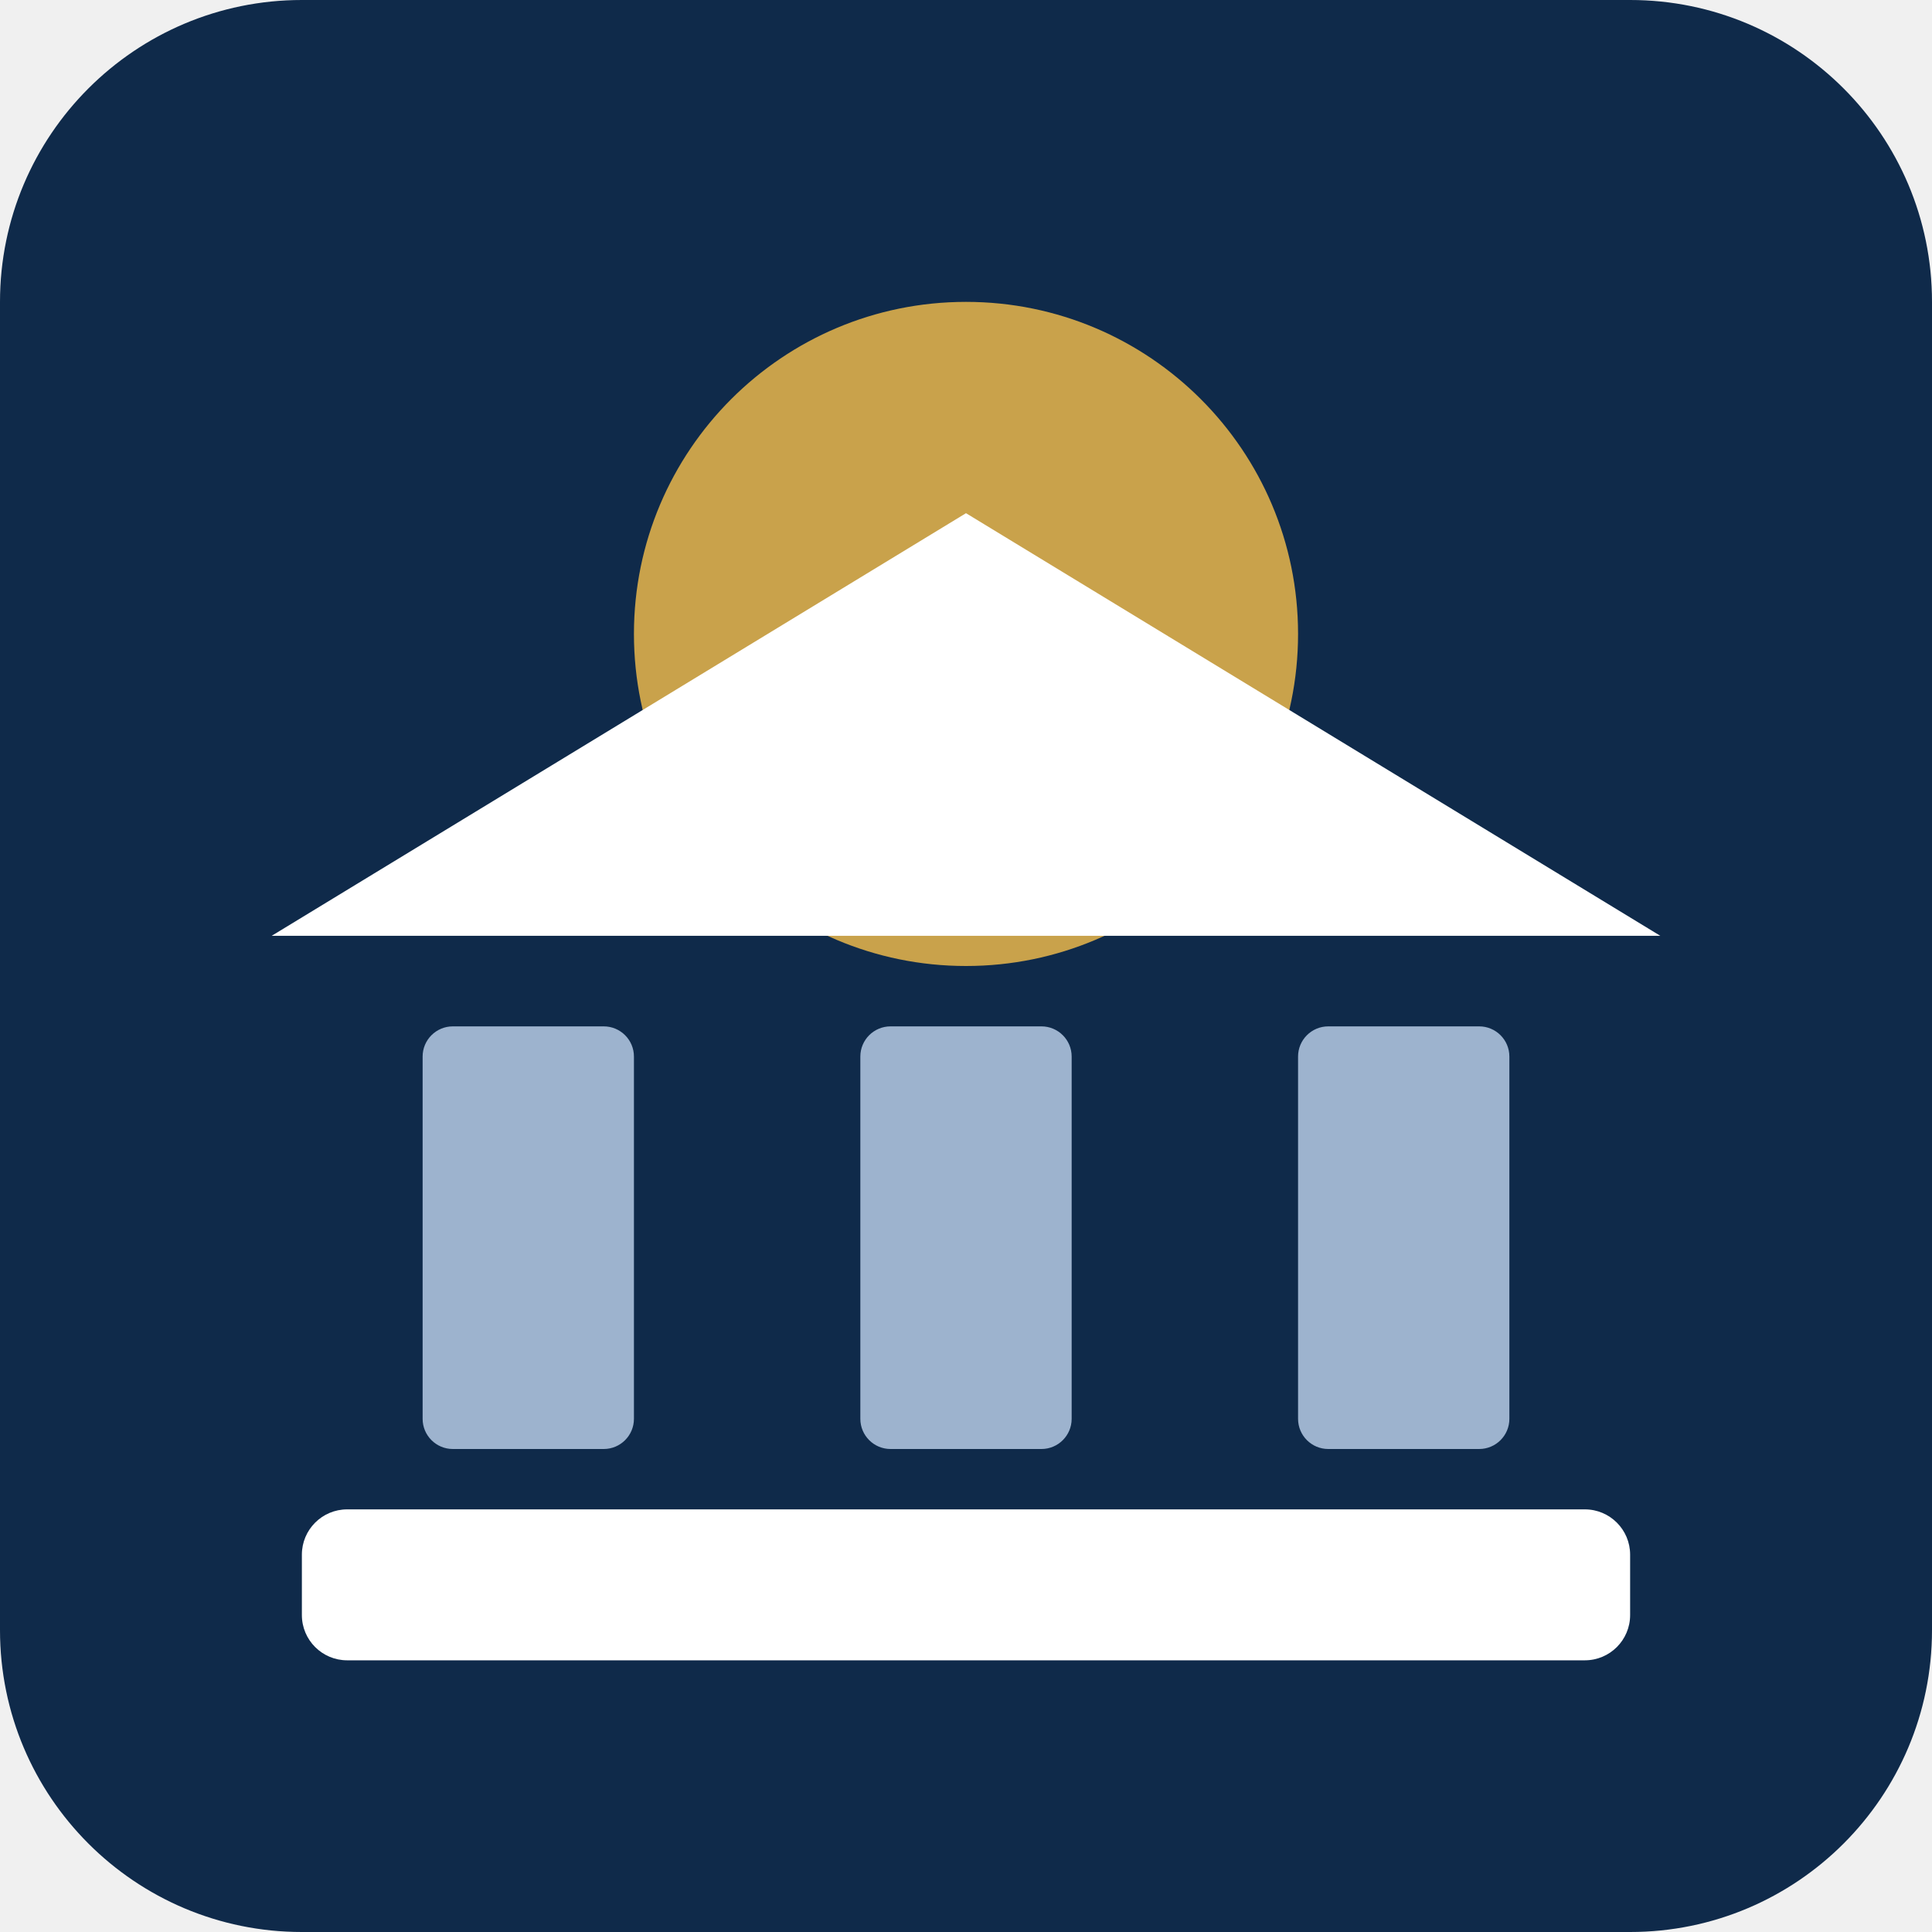
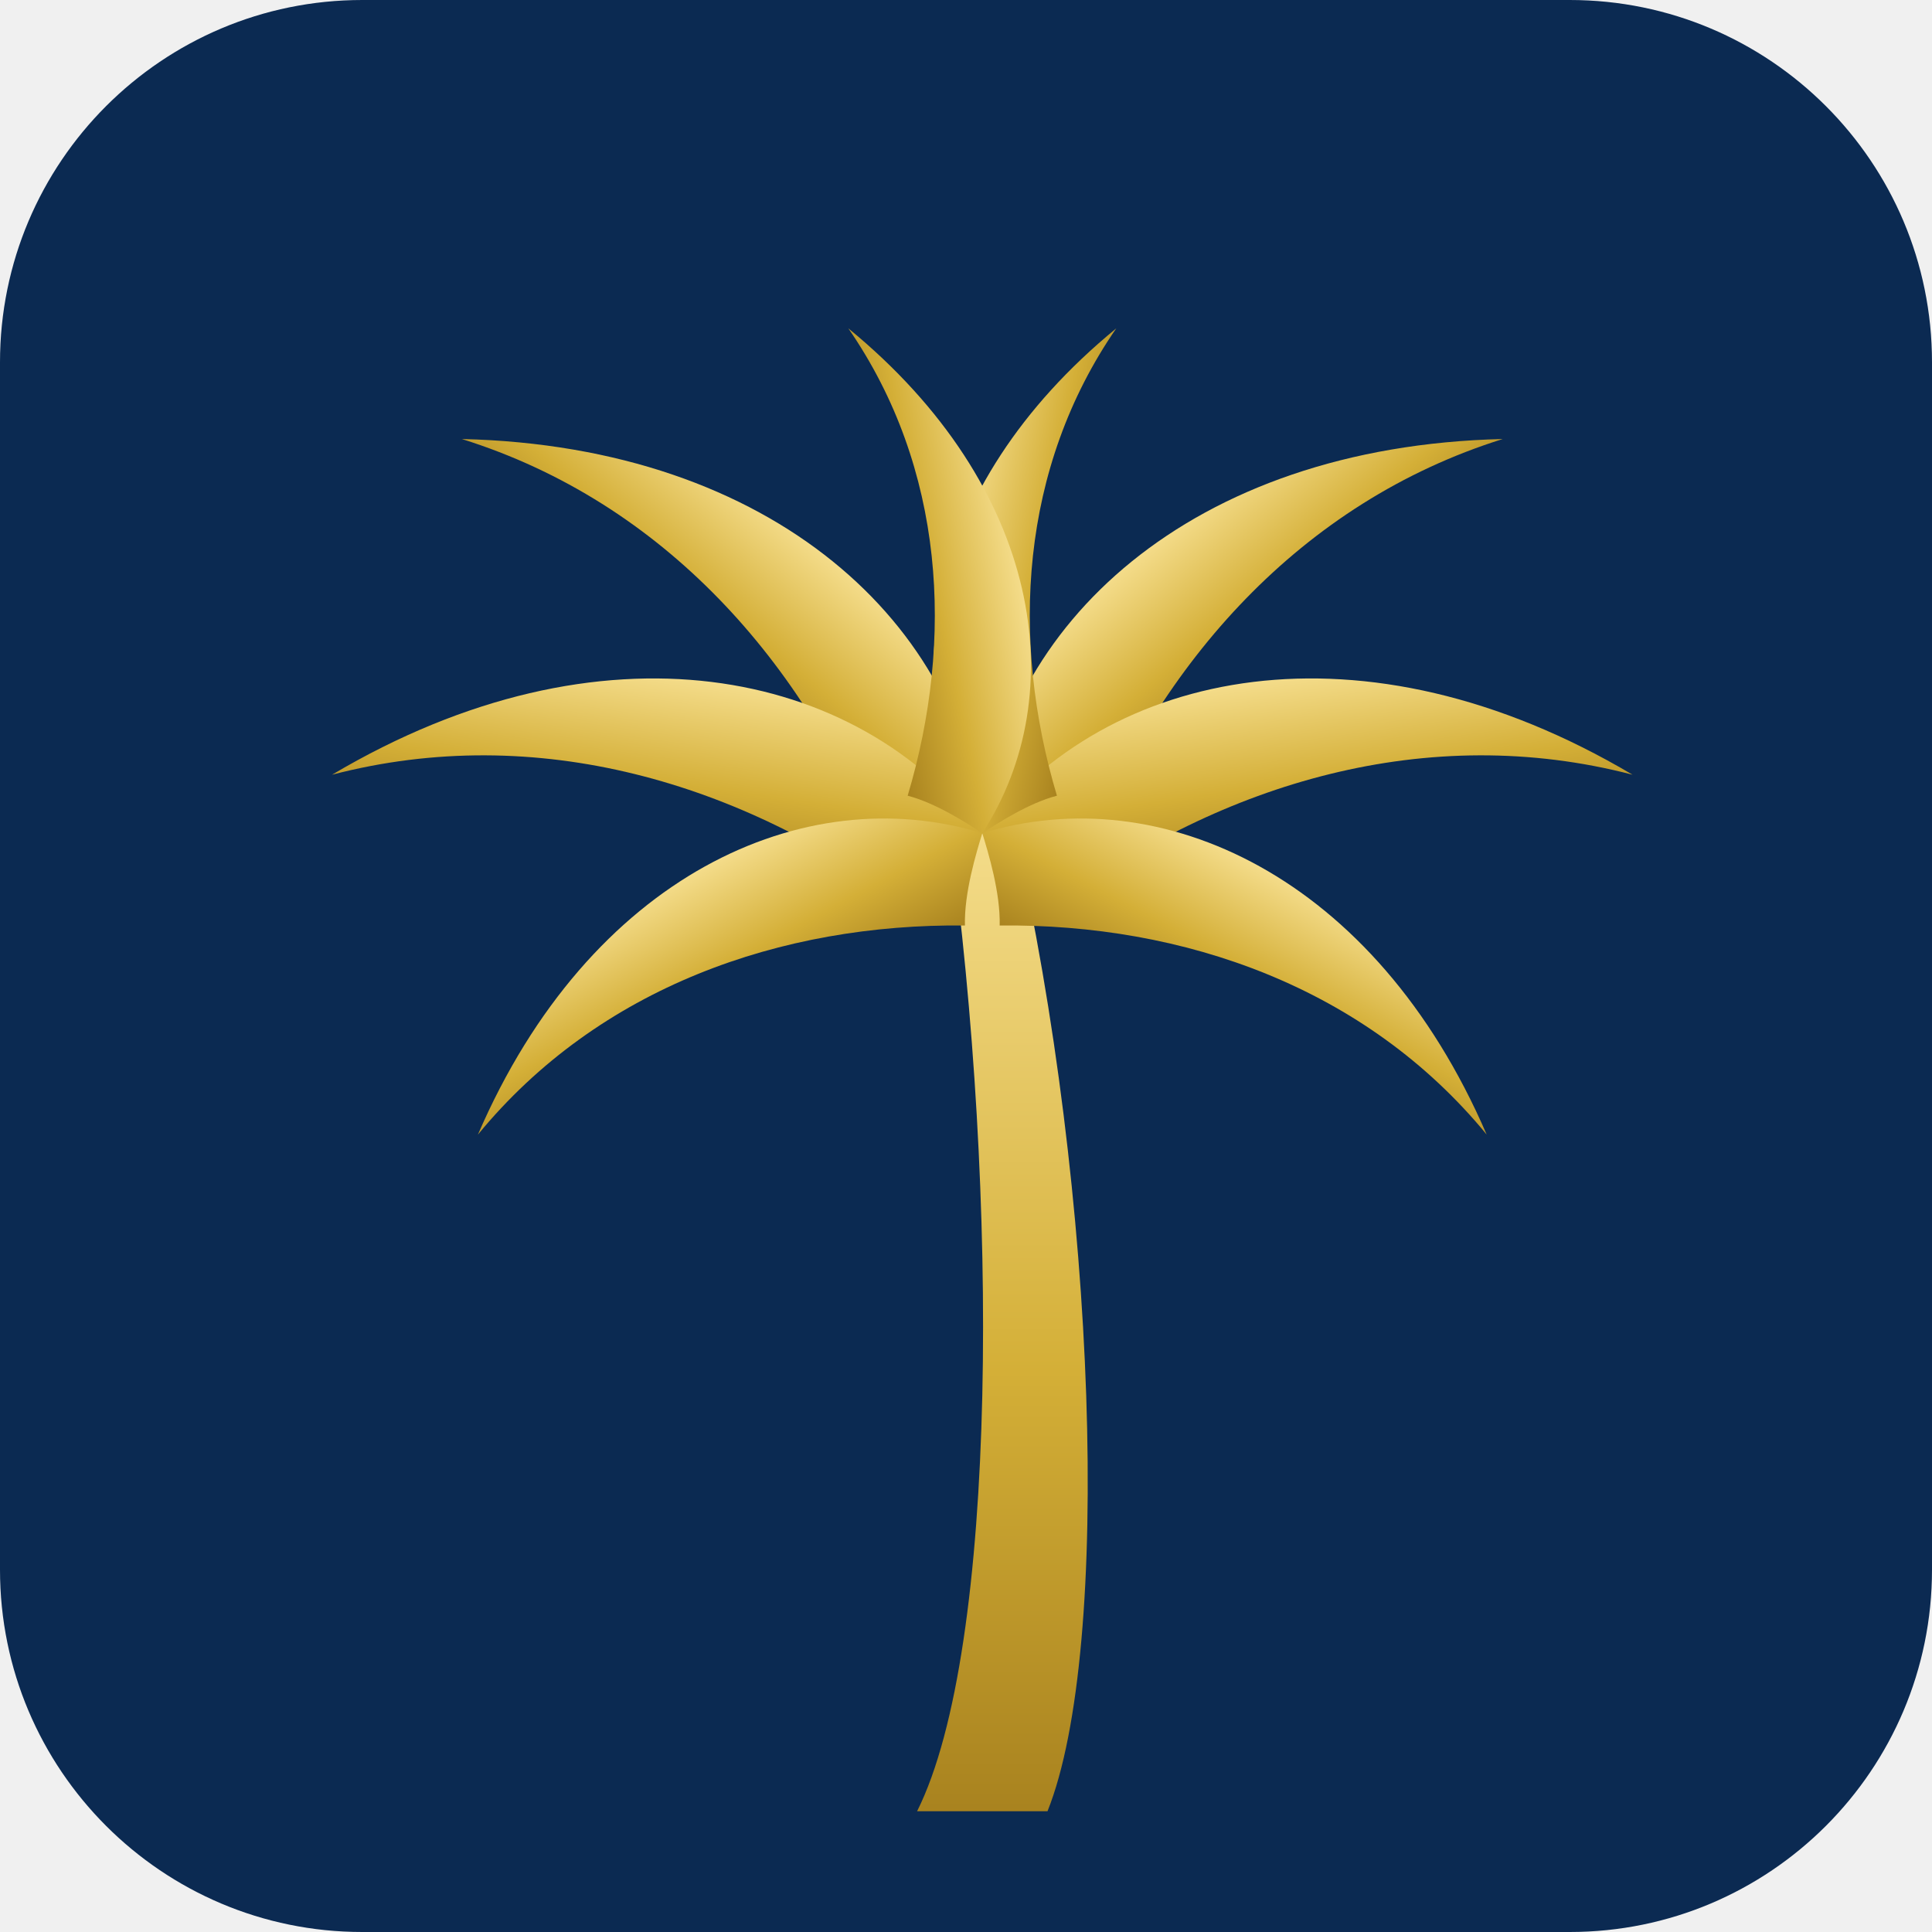
<svg xmlns="http://www.w3.org/2000/svg" viewBox="0 0 64 64">
-   <rect width="64" height="64" rx="10" fill="#0F2A4A" />
-   <circle cx="32" cy="21" r="11" fill="#C9A24B" />
-   <polygon points="9,31 32,17 55,31" fill="#FFFFFF" />
-   <rect x="14" y="34" width="7" height="14" rx="1" fill="#9DB3CE" />
-   <rect x="28.5" y="34" width="7" height="14" rx="1" fill="#9DB3CE" />
-   <rect x="43" y="34" width="7" height="14" rx="1" fill="#9DB3CE" />
-   <rect x="10" y="50" width="44" height="5" rx="1.5" fill="#FFFFFF" />
+   <defs>
+     <linearGradient id="g" x1="0" y1="0" x2="0" y2="1">
+       <stop offset="0" stop-color="#F4DC8A" />
+       <stop offset=".55" stop-color="#D4AF37" />
+       <stop offset="1" stop-color="#A9831F" />
+     </linearGradient>
+     <path id="f" d="M0 0C9-9 25-10 40 2C28-3 15-1 4 5C3 3 1 1 0 0Z" />
+   </defs>
+   <rect width="64" height="64" rx="12" fill="#0B2A52" />
+   <g fill="url(#g)" transform="translate(5 6) scale(.54)">
+     <path d="M49 40C52 62 52 90 47 100H55C59 90 58 62 53 40Z" />
+     <g transform="translate(51 40)">
+       <use href="#f" transform="rotate(-40)" />
+       <use href="#f" transform="rotate(-8)" />
+       <use href="#f" transform="rotate(28) scale(.9)" />
+       <g transform="scale(-1 1)">
+         <use href="#f" transform="rotate(-40)" />
+         <use href="#f" transform="rotate(-8)" />
+         <use href="#f" transform="rotate(28) scale(.9)" />
+       </g>
+       <use href="#f" transform="rotate(-78) scale(.8)" />
+       <use href="#f" transform="scale(-1 1) rotate(-78) scale(.8)" />
+     </g>
+   </g>
</svg>
